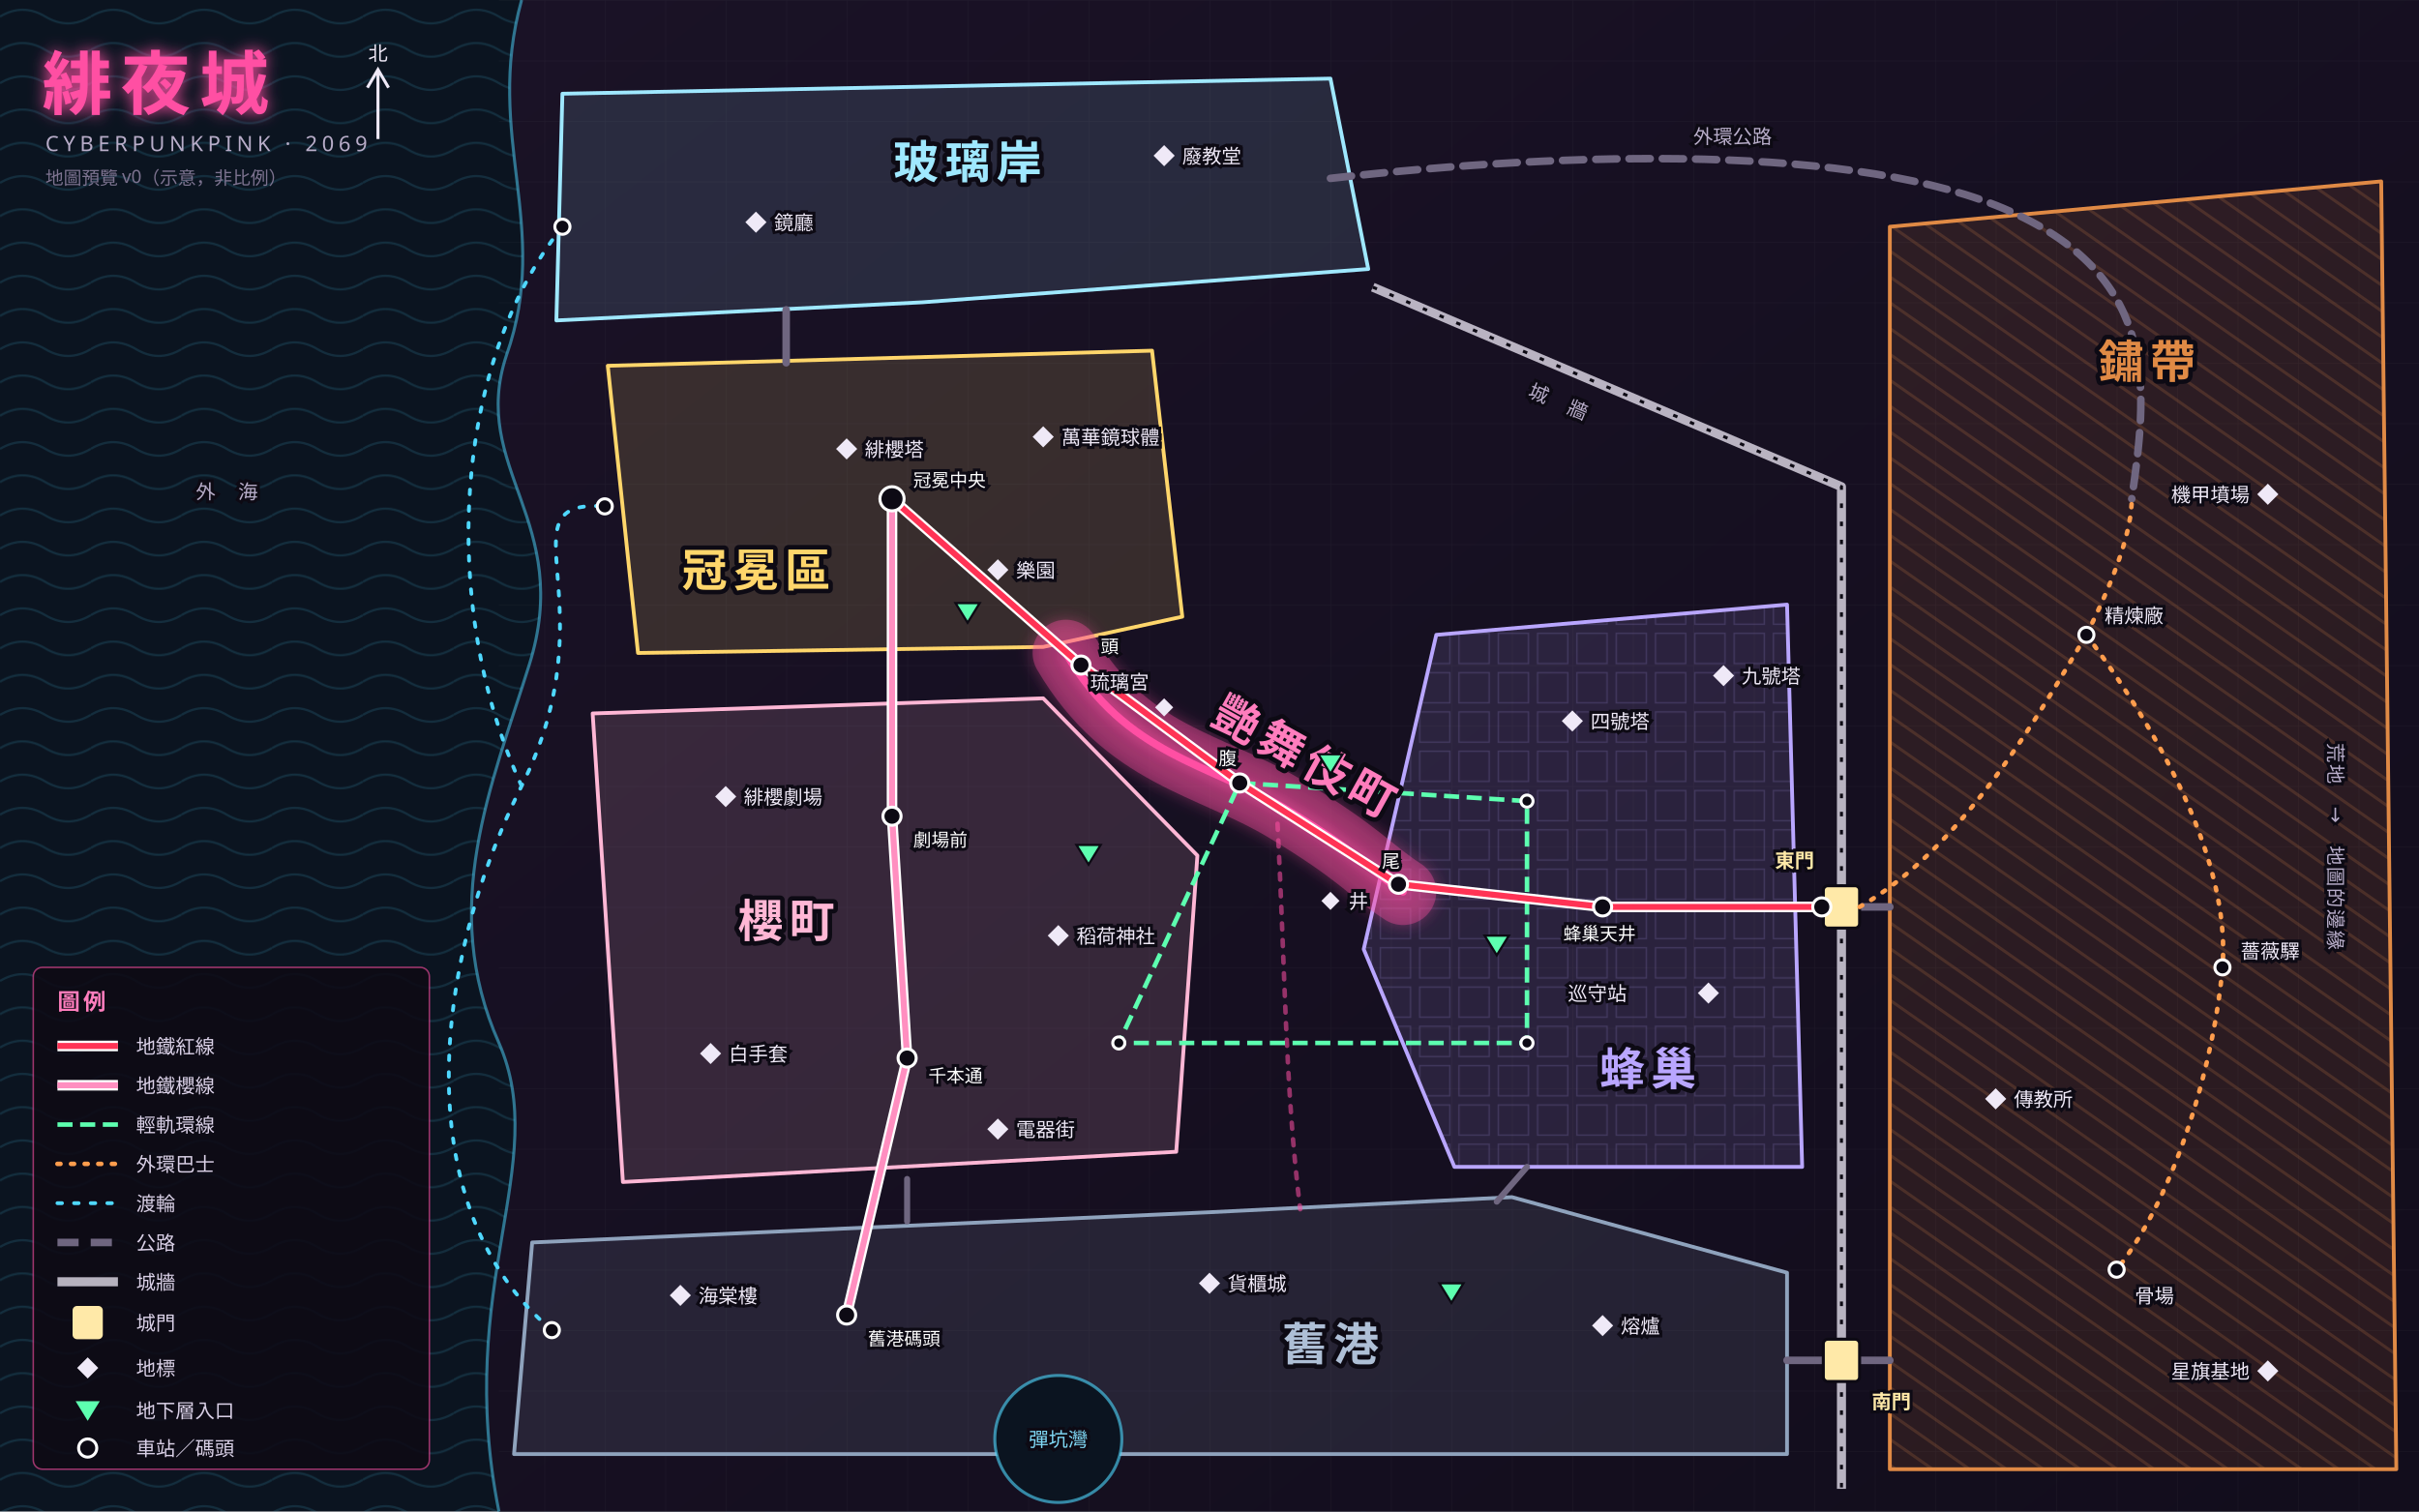
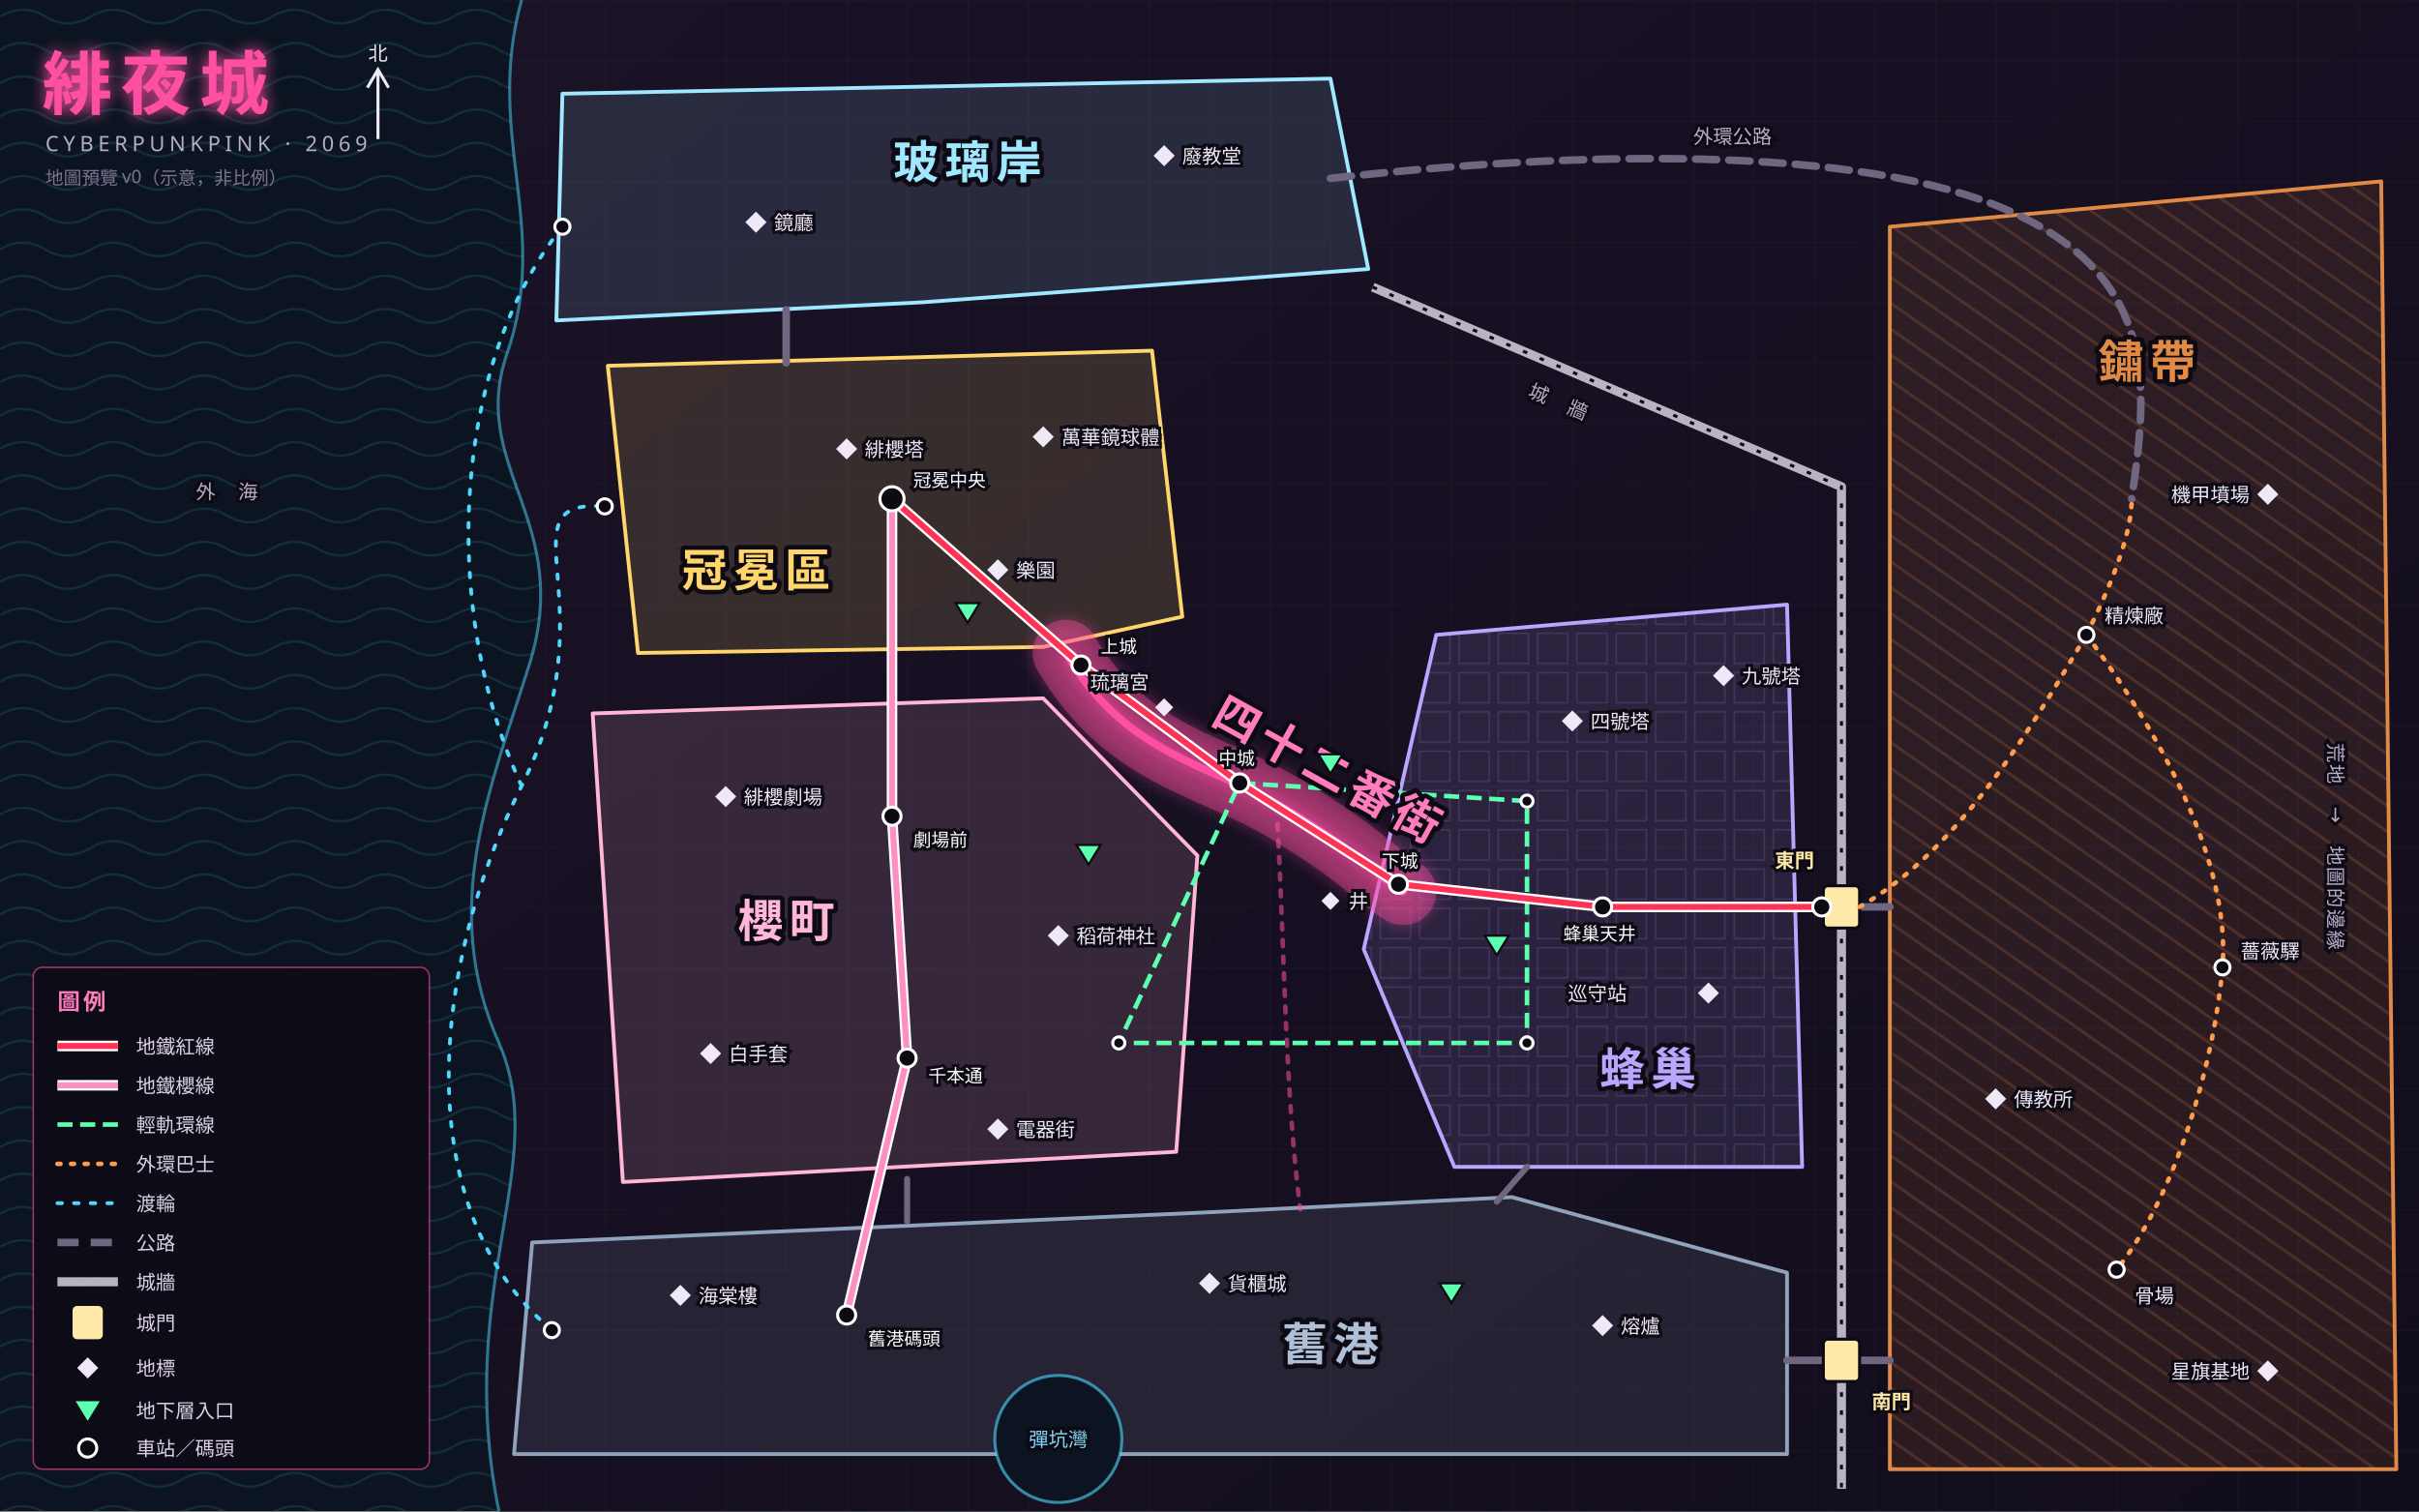
<svg xmlns="http://www.w3.org/2000/svg" viewBox="0 0 1600 1000" width="1600" height="1000" font-family="'Noto Sans TC','PingFang TC','Microsoft JhengHei','WenQuanYi Zen Hei',sans-serif">
  <defs>
    <pattern id="grid" width="40" height="40" patternUnits="userSpaceOnUse">
      <path d="M40 0H0V40" fill="none" stroke="#ffffff" stroke-opacity=".035" />
    </pattern>
    <pattern id="waves" width="60" height="22" patternUnits="userSpaceOnUse">
      <path d="M0 11q15-9 30 0t30 0" fill="none" stroke="#4fd8ff" stroke-opacity=".13" stroke-width="1.5" />
    </pattern>
    <pattern id="fields" width="14" height="14" patternUnits="userSpaceOnUse" patternTransform="rotate(35)">
      <path d="M0 7H14" stroke="#d98a4a" stroke-opacity=".18" stroke-width="2" />
    </pattern>
    <pattern id="blocks" width="26" height="26" patternUnits="userSpaceOnUse">
      <rect x="3" y="3" width="20" height="20" fill="none" stroke="#b9a6ff" stroke-opacity=".16" />
    </pattern>
    <filter id="glow" x="-30%" y="-30%" width="160%" height="160%">
      <feGaussianBlur stdDeviation="5" result="b" />
      <feMerge>
        <feMergeNode in="b" />
        <feMergeNode in="SourceGraphic" />
      </feMerge>
    </filter>
    <linearGradient id="land" x1="0" y1="0" x2="1" y2="1">
      <stop offset="0" stop-color="#1a1226" />
      <stop offset="1" stop-color="#120d1c" />
    </linearGradient>
    <style>
      .d{stroke-width:2.5;stroke-linejoin:round}
      .name{font-size:30px;font-weight:700;paint-order:stroke;stroke:#0d0a14;stroke-width:6px;stroke-linejoin:round;letter-spacing:4px}
      .sub{font-size:13px;fill:#b8adc9;paint-order:stroke;stroke:#0d0a14;stroke-width:4px;letter-spacing:1px}
      .lm{font-size:13px;fill:#efe9f7;paint-order:stroke;stroke:#0d0a14;stroke-width:4px}
      .st{font-size:12px;fill:#fff;paint-order:stroke;stroke:#0d0a14;stroke-width:4px}
      .gate{font-size:13px;font-weight:700;fill:#ffe9a8;paint-order:stroke;stroke:#0d0a14;stroke-width:4px}
      .lg{font-size:13px;fill:#d9d0e6}
      .dot{fill:#0d0a14;stroke:#fff;stroke-width:2}
      .mk{fill:#efe9f7}
    </style>
  </defs>
  <rect width="1600" height="1000" fill="#0b1420" />
  <rect width="1600" height="1000" fill="url(#waves)" />
  <path d="M345 0C320 90 365 150 335 235C310 310 380 345 350 440C325 520 290 600 330 690C365 770 300 850 330 1000H1600V0Z" fill="url(#land)" />
  <path d="M345 0C320 90 365 150 335 235C310 310 380 345 350 440C325 520 290 600 330 690C365 770 300 850 330 1000" fill="none" stroke="#4fd8ff" stroke-opacity=".5" stroke-width="2" />
  <rect x="330" width="1270" height="1000" fill="url(#grid)" />
  <path class="d" d="M1250 150L1575 120L1585 972L1250 972Z" fill="#c9763a" fill-opacity=".13" stroke="#e08a45" />
  <path d="M1250 150L1575 120L1585 972L1250 972Z" fill="url(#fields)" />
  <path class="d" d="M372 62L880 52L905 178L610 200L368 212Z" fill="#9fe8ff" fill-opacity=".12" stroke="#9fe8ff" />
  <path class="d" d="M402 242L762 232L782 408L690 428L422 432Z" fill="#ffd66b" fill-opacity=".14" stroke="#ffd66b" />
  <path class="d" d="M392 472L690 462L792 566L778 762L412 782Z" fill="#ffb7d5" fill-opacity=".14" stroke="#ffb7d5" />
  <path class="d" d="M950 420L1182 400L1192 772L962 772L902 628Z" fill="#b9a6ff" fill-opacity=".13" stroke="#b9a6ff" />
  <path d="M950 420L1182 400L1192 772L962 772L902 628Z" fill="url(#blocks)" />
  <path class="d" d="M352 822L800 802L1000 792L1182 842L1182 962L340 962Z" fill="#7d8ea3" fill-opacity=".16" stroke="#8fa3bd" />
  <circle cx="700" cy="952" r="42" fill="#0b1420" stroke="#4fd8ff" stroke-opacity=".6" stroke-width="2" />
  <g fill="none" stroke="#6f6680" stroke-width="5" stroke-linecap="round">
    <path d="M880 118C1040 100 1230 95 1330 140S1420 260 1410 330" stroke-dasharray="14 8" />
    <path d="M520 240V205" />
    <path d="M1192 600H1250M1182 900H1250" />
    <path d="M845 545C850 640 850 720 860 800" stroke="#ff4fa3" stroke-opacity=".55" stroke-width="3" stroke-dasharray="4 7" />
    <path d="M1010 772L990 795M600 780V808M590 432V465" stroke-width="4" />
  </g>
  <g fill="none" stroke-linecap="round" filter="url(#glow)">
    <path d="M705 432C745 500 800 505 850 535S905 575 928 590" stroke="#ff4fa3" stroke-opacity=".35" stroke-width="44" />
    <path d="M705 432C745 500 800 505 850 535S905 575 928 590" stroke="#ff4fa3" stroke-width="5" />
  </g>
  <path d="M908 190L1218 322V985" fill="none" stroke="#efe9f7" stroke-opacity=".75" stroke-width="6" stroke-linejoin="round" />
  <path d="M908 190L1218 322V985" fill="none" stroke="#0d0a14" stroke-width="2" stroke-dasharray="3 9" />
  <g fill="#ffe9a8" stroke="#0d0a14" stroke-width="2">
    <rect x="1206" y="586" width="24" height="28" rx="3" />
    <rect x="1206" y="886" width="24" height="28" rx="3" />
  </g>
  <text class="gate" x="1200" y="574" text-anchor="end">東門</text>
  <text class="gate" x="1238" y="932">南門</text>
  <text class="sub" x="1010" y="262" transform="rotate(23 1010 262)">城　牆</text>
  <path d="M365 880C270 800 285 640 345 520S330 330 400 335M345 520C290 400 300 240 372 150" fill="none" stroke="#4fd8ff" stroke-width="2.5" stroke-dasharray="3 8" stroke-linecap="round" />
  <path d="M1230 600C1300 560 1350 470 1380 420M1380 420C1440 500 1475 580 1470 640S1440 790 1400 840M1380 420C1400 380 1410 350 1410 330" fill="none" stroke="#ff9d4d" stroke-width="3" stroke-dasharray="2 7" stroke-linecap="round" />
  <path d="M1010 530L820 518L740 690L1010 690Z" fill="none" stroke="#5dffb0" stroke-width="3" stroke-dasharray="10 5" stroke-linejoin="round" />
  <path d="M590 330V540L600 700L560 870" fill="none" stroke="#ffffff" stroke-width="7" stroke-linejoin="round" stroke-linecap="round" />
  <path d="M590 330V540L600 700L560 870" fill="none" stroke="#ff8fc0" stroke-width="4" stroke-linejoin="round" stroke-linecap="round" />
  <path d="M590 330L715 440L820 518L925 585L1060 600H1205" fill="none" stroke="#ffffff" stroke-width="7" stroke-linejoin="round" stroke-linecap="round" />
  <path d="M590 330L715 440L820 518L925 585L1060 600H1205" fill="none" stroke="#ff3355" stroke-width="4" stroke-linejoin="round" stroke-linecap="round" />
  <g class="dot">
    <circle cx="590" cy="330" r="8" />
    <circle cx="715" cy="440" r="6" />
    <circle cx="820" cy="518" r="6" />
    <circle cx="925" cy="585" r="6" />
    <circle cx="1060" cy="600" r="6" />
    <circle cx="1205" cy="600" r="6" />
    <circle cx="590" cy="540" r="6" />
    <circle cx="600" cy="700" r="6" />
    <circle cx="560" cy="870" r="6" />
    <circle cx="1010" cy="530" r="4" />
    <circle cx="740" cy="690" r="4" />
    <circle cx="1010" cy="690" r="4" />
    <circle cx="1380" cy="420" r="5" />
    <circle cx="1470" cy="640" r="5" />
    <circle cx="1400" cy="840" r="5" />
    <circle cx="365" cy="880" r="5" />
    <circle cx="400" cy="335" r="5" />
    <circle cx="372" cy="150" r="5" />
  </g>
  <g class="st">
    <text x="604" y="322">冠冕中央</text>
-     <text x="728" y="432">頭</text>
-     <text x="806" y="506">腹</text>
-     <text x="914" y="574">尾</text>
+     <text x="728" y="432">上城</text>
+     <text x="806" y="506">中城</text>
+     <text x="914" y="574">下城</text>
    <text x="1034" y="622">蜂巢天井</text>
    <text x="604" y="560">劇場前</text>
    <text x="614" y="716">千本通</text>
    <text x="574" y="890">舊港碼頭</text>
  </g>
  <text class="name" x="640" y="118" fill="#9fe8ff" text-anchor="middle">玻璃岸</text>
  <text class="name" x="500" y="388" fill="#ffd66b" text-anchor="middle">冠冕區</text>
  <text class="name" x="520" y="620" fill="#ffb7d5" text-anchor="middle">櫻町</text>
  <text class="name" x="1090" y="718" fill="#b9a6ff" text-anchor="middle">蜂巢</text>
  <text class="name" x="880" y="900" fill="#aebfd6" text-anchor="middle">舊港</text>
  <text class="name" x="1420" y="250" fill="#e08a45" text-anchor="middle">鏽帶</text>
-   <text class="name" x="800" y="478" fill="#ff7dbd" font-size="24" transform="rotate(29 800 478)">艷舞伎町</text>
+   <text class="name" x="800" y="478" fill="#ff7dbd" font-size="24" transform="rotate(29 800 478)">四十二番街</text>
  <text class="sub" x="1540" y="560" transform="rotate(90 1540 560)" text-anchor="middle">荒地　→　地圖的邊緣</text>
  <text class="sub" x="150" y="330" text-anchor="middle" fill="#7fd8f5">外　海</text>
  <g class="mk">
    <path d="M560 290l7 7-7 7-7-7z" />
    <path d="M690 282l7 7-7 7-7-7z" />
    <path d="M660 370l7 7-7 7-7-7z" />
    <path d="M500 140l7 7-7 7-7-7z" />
    <path d="M770 96l7 7-7 7-7-7z" />
    <path d="M480 520l7 7-7 7-7-7z" />
    <path d="M700 612l7 7-7 7-7-7z" />
    <path d="M470 690l7 7-7 7-7-7z" />
    <path d="M660 740l7 7-7 7-7-7z" />
    <path d="M1040 470l7 7-7 7-7-7z" />
    <path d="M1140 440l7 7-7 7-7-7z" />
    <path d="M1130 650l7 7-7 7-7-7z" />
    <path d="M450 850l7 7-7 7-7-7z" />
    <path d="M1060 870l7 7-7 7-7-7z" />
    <path d="M800 842l7 7-7 7-7-7z" />
    <path d="M1500 320l7 7-7 7-7-7z" />
    <path d="M1320 720l7 7-7 7-7-7z" />
    <path d="M1500 900l7 7-7 7-7-7z" />
    <path d="M770 462l6 6-6 6-6-6z" />
    <path d="M880 590l6 6-6 6-6-6z" />
  </g>
  <g class="lm">
    <text x="572" y="302">緋櫻塔</text>
    <text x="702" y="294">萬華鏡球體</text>
    <text x="672" y="382">樂園</text>
    <text x="512" y="152">鏡廳</text>
    <text x="782" y="108">廢教堂</text>
    <text x="492" y="532">緋櫻劇場</text>
    <text x="712" y="624">稻荷神社</text>
    <text x="482" y="702">白手套</text>
    <text x="672" y="752">電器街</text>
    <text x="1052" y="482">四號塔</text>
    <text x="1152" y="452">九號塔</text>
    <text x="1076" y="662" text-anchor="end">巡守站</text>
    <text x="462" y="862">海棠樓</text>
    <text x="1072" y="882">熔爐</text>
    <text x="812" y="854">貨櫃城</text>
    <text x="700" y="957" text-anchor="middle" fill="#7fd8f5">彈坑灣</text>
    <text x="1392" y="412">精煉廠</text>
    <text x="1482" y="634">薔薇驛</text>
    <text x="1412" y="862">骨場</text>
    <text x="1488" y="332" text-anchor="end">機甲墳場</text>
    <text x="1332" y="732">傳教所</text>
    <text x="1488" y="912" text-anchor="end">星旗基地</text>
    <text x="760" y="456" text-anchor="end">琉璃宮</text>
    <text x="892" y="601">井</text>
    <text x="1120" y="95" fill="#b8adc9">外環公路</text>
  </g>
  <g fill="#5dffb0" stroke="#0d0a14" stroke-width="1.5">
    <path d="M640 400l8 13h-16z" transform="rotate(180 640 406)" />
    <path d="M880 500l8 13h-16z" transform="rotate(180 880 506)" />
    <path d="M720 560l8 13h-16z" transform="rotate(180 720 566)" />
    <path d="M990 620l8 13h-16z" transform="rotate(180 990 626)" />
    <path d="M960 850l8 13h-16z" transform="rotate(180 960 856)" />
  </g>
  <g>
    <text x="28" y="72" font-size="46" font-weight="900" fill="#ff4fa3" filter="url(#glow)" letter-spacing="6">緋夜城</text>
    <text x="30" y="100" font-size="14" fill="#b8adc9" letter-spacing="3">CYBERPUNKPINK · 2069</text>
    <text x="30" y="122" font-size="12" fill="#7d7390">地圖預覽 v0（示意，非比例）</text>
    <g transform="translate(250 70)" fill="none" stroke="#efe9f7" stroke-width="2">
      <path d="M0 22V-22M-7-12L0-24L7-12" />
      <text x="0" y="-30" text-anchor="middle" font-size="13" fill="#efe9f7" stroke="none">北</text>
    </g>
  </g>
  <g transform="translate(22 640)">
    <rect width="262" height="332" rx="6" fill="#0d0a14" fill-opacity=".86" stroke="#ff4fa3" stroke-opacity=".6" />
    <text x="16" y="28" font-size="15" font-weight="700" fill="#ff7dbd" letter-spacing="2">圖例</text>
    <g class="lg">
      <path d="M16 52H56" stroke="#fff" stroke-width="7" />
      <path d="M16 52H56" stroke="#ff3355" stroke-width="4" />
      <text x="68" y="57">地鐵紅線</text>
      <path d="M16 78H56" stroke="#fff" stroke-width="7" />
      <path d="M16 78H56" stroke="#ff8fc0" stroke-width="4" />
      <text x="68" y="83">地鐵櫻線</text>
      <path d="M16 104H56" stroke="#5dffb0" stroke-width="3" stroke-dasharray="10 5" />
      <text x="68" y="109">輕軌環線</text>
      <path d="M16 130H56" stroke="#ff9d4d" stroke-width="3" stroke-dasharray="2 7" stroke-linecap="round" />
      <text x="68" y="135">外環巴士</text>
      <path d="M16 156H56" stroke="#4fd8ff" stroke-width="2.5" stroke-dasharray="3 8" stroke-linecap="round" />
      <text x="68" y="161">渡輪</text>
      <path d="M16 182H56" stroke="#6f6680" stroke-width="5" stroke-dasharray="14 8" />
      <text x="68" y="187">公路</text>
      <path d="M16 208H56" stroke="#efe9f7" stroke-opacity=".75" stroke-width="6" />
      <text x="68" y="213">城牆</text>
      <rect x="26" y="224" width="20" height="22" rx="3" fill="#ffe9a8" />
      <text x="68" y="240">城門</text>
      <path d="M36 258l7 7-7 7-7-7z" fill="#efe9f7" />
      <text x="68" y="270">地標</text>
      <path d="M36 300l8-13h-16z" fill="#5dffb0" />
      <text x="68" y="298">地下層入口</text>
      <circle cx="36" cy="318" r="6" class="dot" />
      <text x="68" y="323">車站／碼頭</text>
    </g>
  </g>
</svg>
